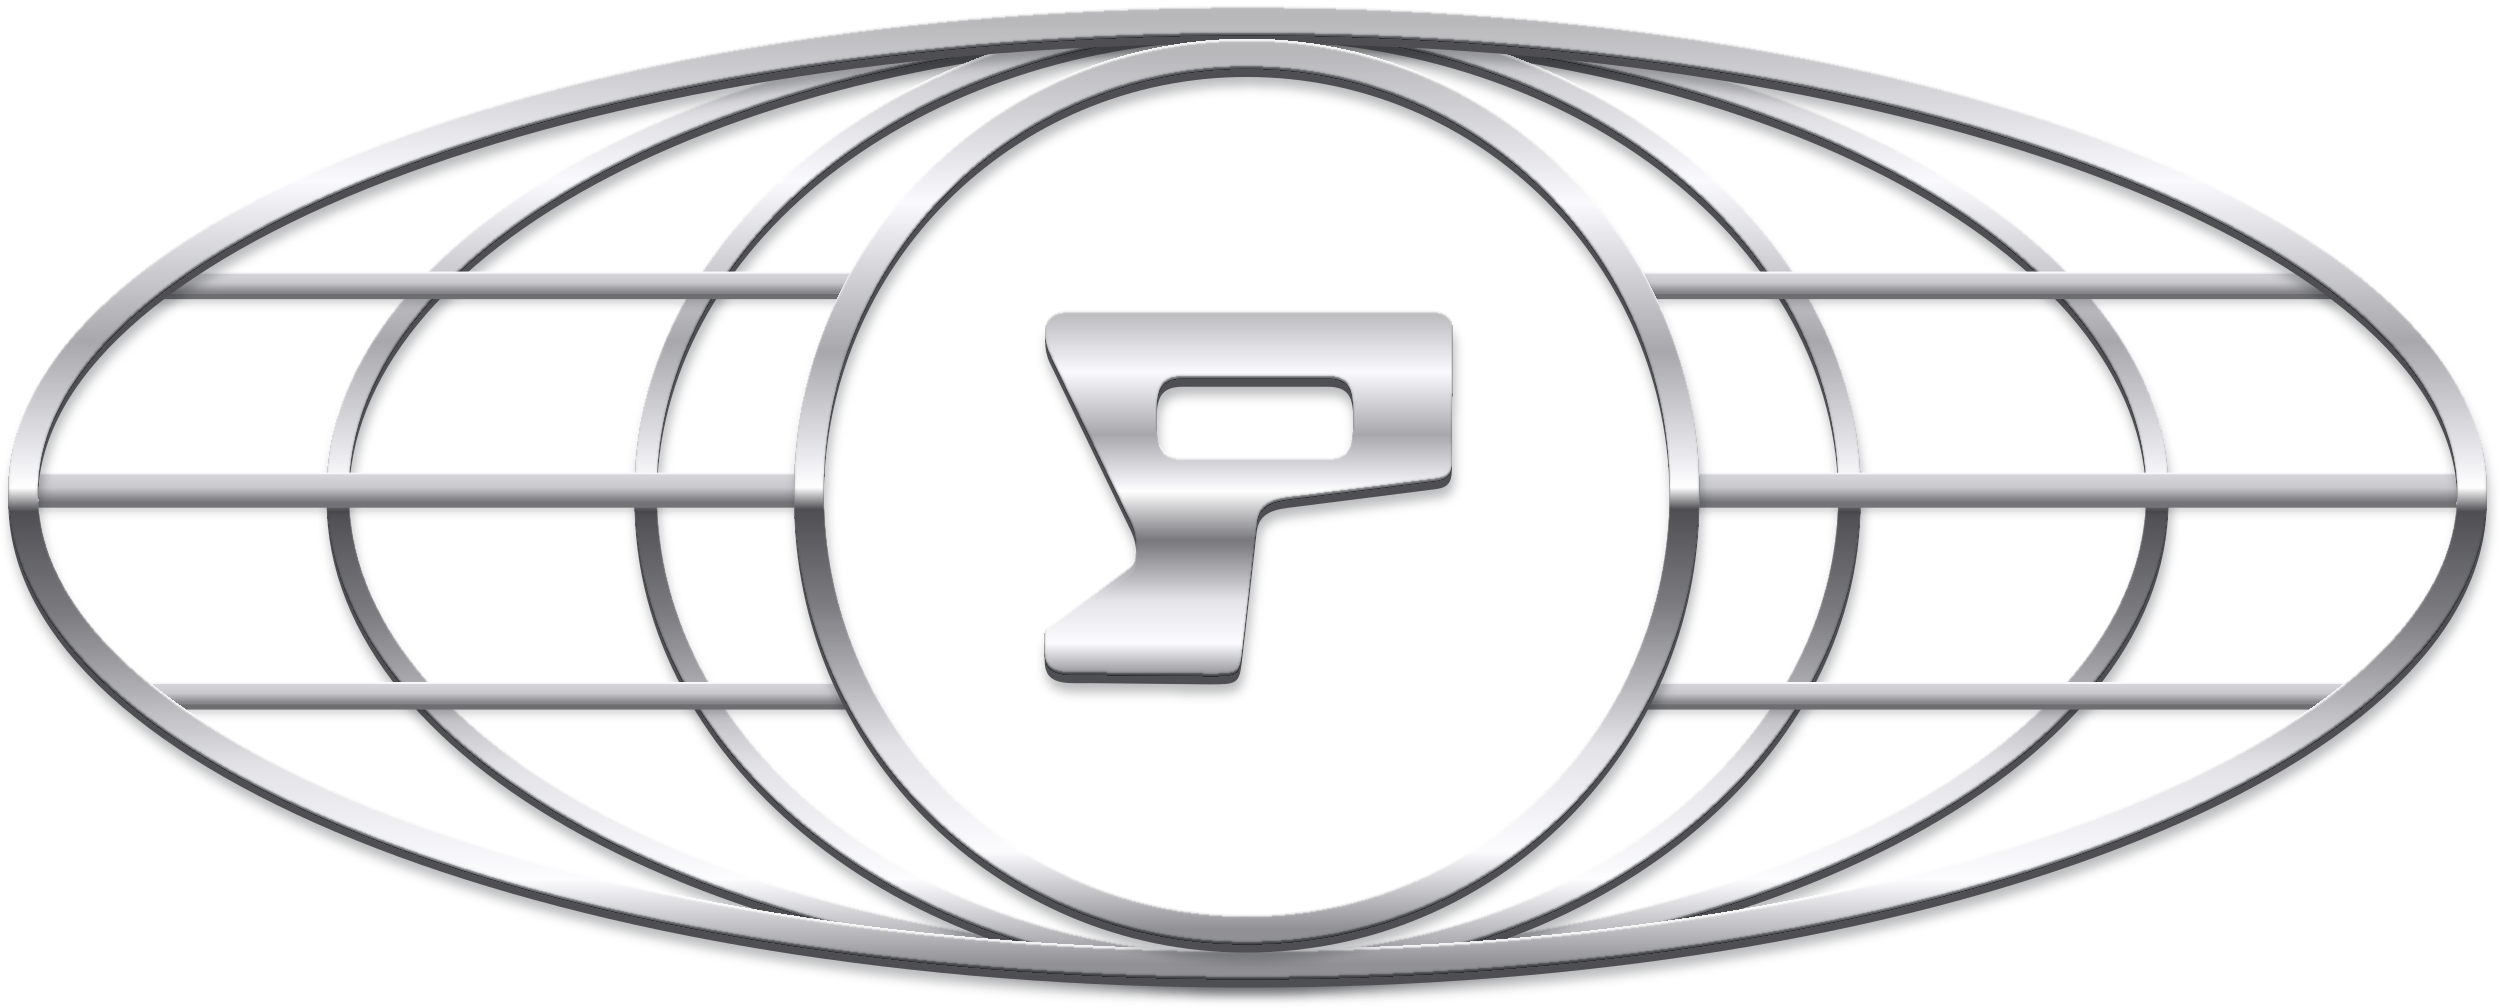
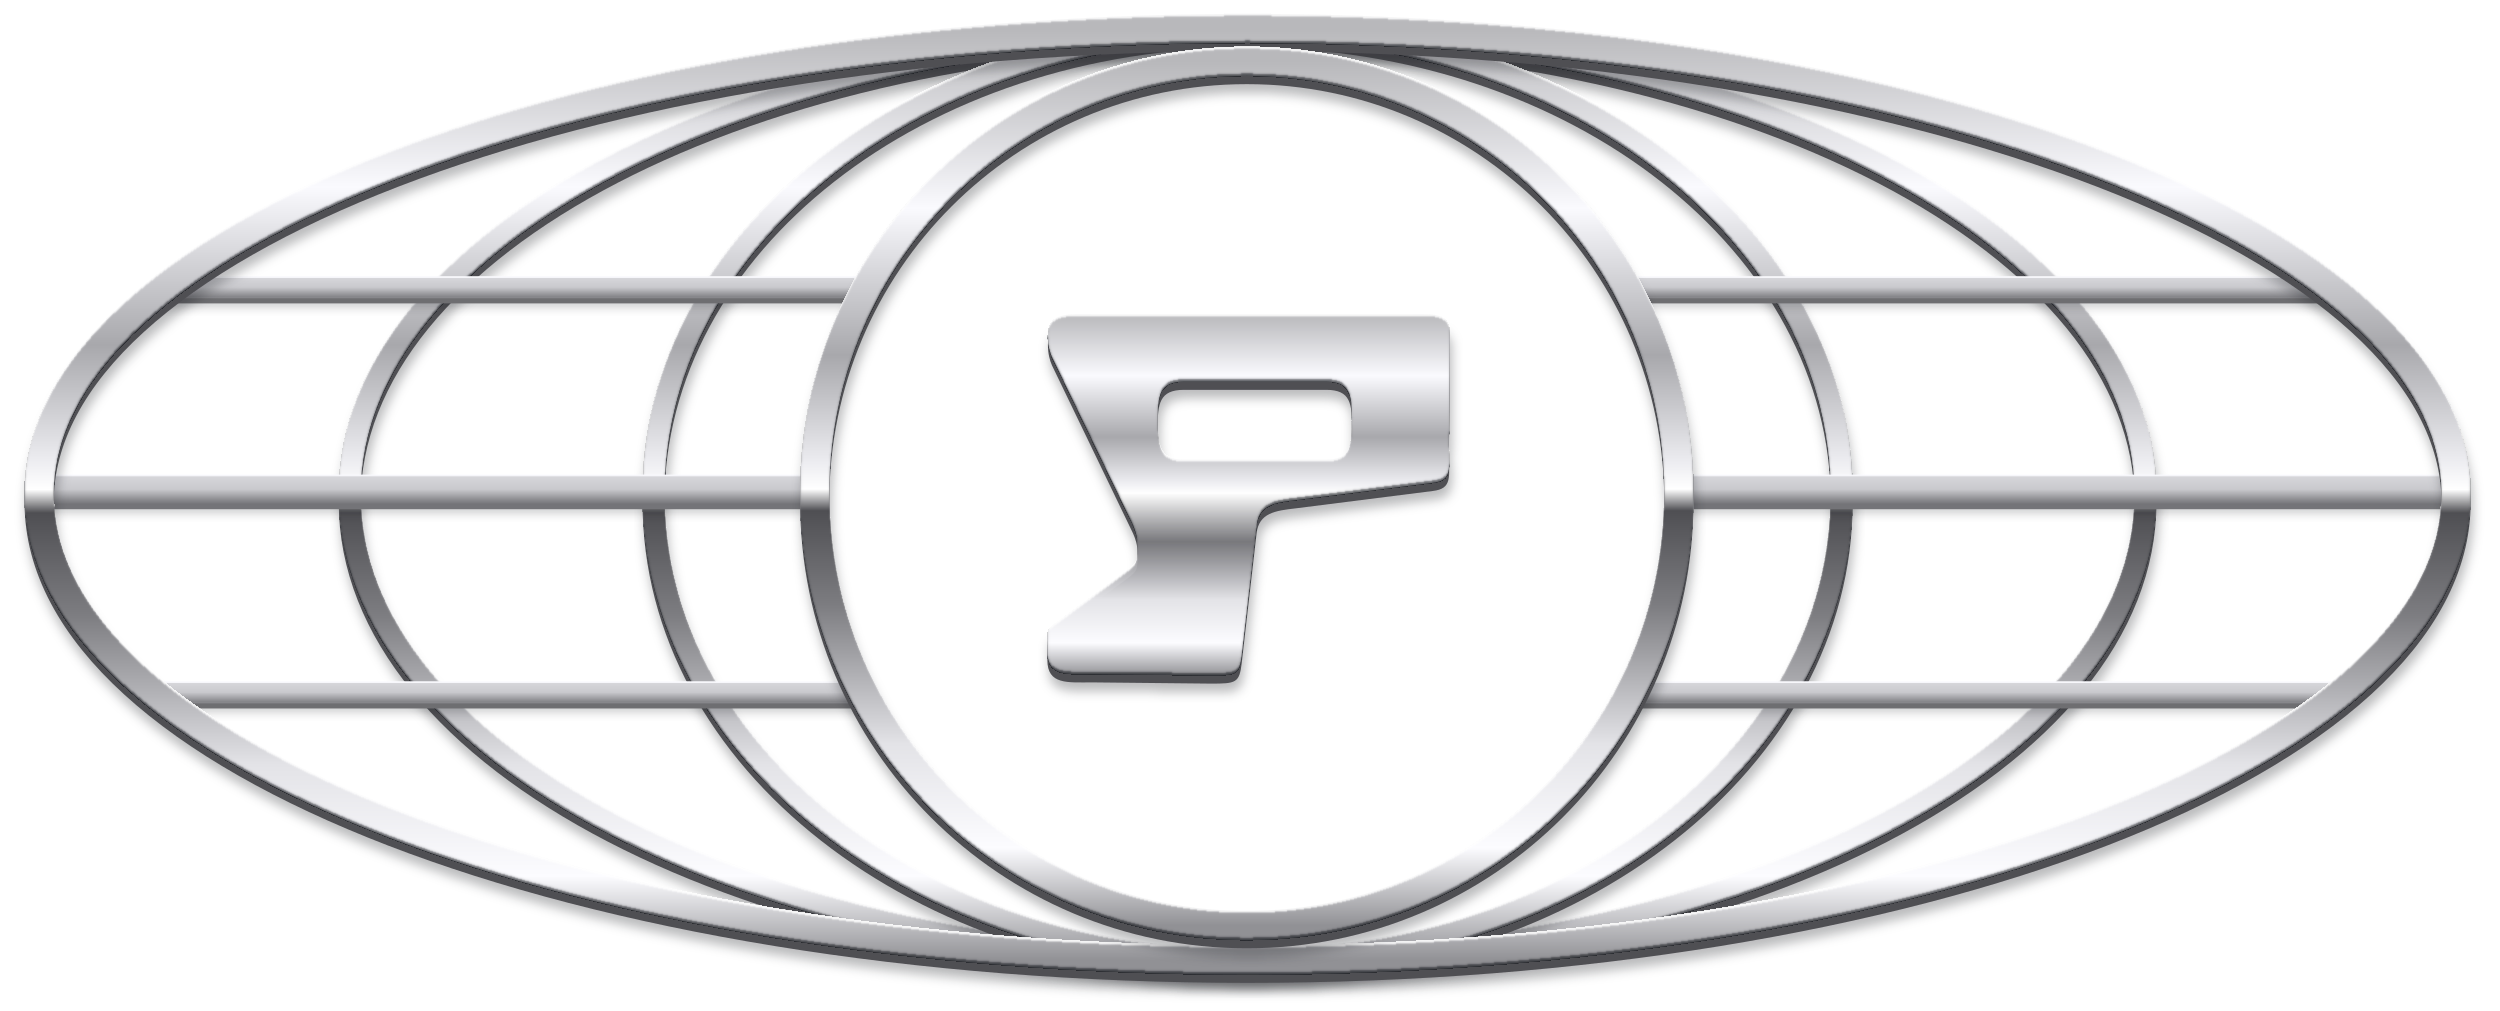
- <svg xmlns="http://www.w3.org/2000/svg" width="1206" height="486" viewBox="0 0 1206 486" fill="none">
+ <svg xmlns="http://www.w3.org/2000/svg" width="1222" height="494" viewBox="-8 -4 1222 494" fill="none">
  <g filter="url(#filter0_d_92_225)">
    <ellipse cx="601.828" cy="241.6" rx="438.9" ry="227.7" stroke="#4F4F53" stroke-width="10.692" />
  </g>
  <g filter="url(#filter1_ii_92_225)">
    <ellipse cx="601.828" cy="237.6" rx="438.9" ry="227.7" stroke="url(#paint0_linear_92_225)" stroke-width="10.692" />
  </g>
  <g filter="url(#filter2_d_92_225)">
    <ellipse cx="601.828" cy="241.6" rx="290.4" ry="227.7" stroke="#4F4F53" stroke-width="10.692" />
  </g>
  <g filter="url(#filter3_ii_92_225)">
    <ellipse cx="601.828" cy="237.6" rx="290.4" ry="227.7" stroke="url(#paint1_linear_92_225)" stroke-width="10.692" />
  </g>
  <g filter="url(#filter4_d_92_225)">
    <rect x="11.228" y="230.5" width="379" height="14.4" fill="#747478" />
  </g>
  <rect x="11.228" y="228" width="379" height="14.4" fill="url(#paint2_linear_92_225)" />
  <g filter="url(#filter5_d_92_225)">
    <rect width="379" height="14.4" transform="matrix(-1 0 0 1 1192.23 230.5)" fill="#747478" />
  </g>
  <path d="M1192.23 228H813.228V242.4H1192.23V228Z" fill="url(#paint3_linear_92_225)" />
  <g filter="url(#filter6_d_92_225)">
    <path d="M70.228 133.5H414.228V144.3H70.228V133.5Z" fill="#6E6E71" />
  </g>
  <path d="M70.228 131H414.228V141.8H70.228V131Z" fill="url(#paint4_linear_92_225)" />
  <g filter="url(#filter7_d_92_225)">
    <path d="M790.228 133.5H1136.23V144.3H790.228V133.5Z" fill="#6E6E71" />
  </g>
  <path d="M790.228 131H1136.23V141.8H790.228V131Z" fill="url(#paint5_linear_92_225)" />
  <g filter="url(#filter8_d_92_225)">
    <path d="M70.228 331.5H414.228V342.3H70.228V331.5Z" fill="#6E6E71" />
  </g>
  <path d="M70.228 329H414.228V339.8H70.228V329Z" fill="url(#paint6_linear_92_225)" />
  <g filter="url(#filter9_d_92_225)">
    <path d="M790.228 331.5H1138.23V342.3H790.228V331.5Z" fill="#6E6E71" />
  </g>
  <path d="M790.228 329H1138.23V339.8H790.228V329Z" fill="url(#paint7_linear_92_225)" />
  <g filter="url(#filter10_d_92_225)">
    <ellipse cx="601.828" cy="241.6" rx="590.7" ry="227.7" stroke="#4F4F53" stroke-width="14.256" />
  </g>
  <g filter="url(#filter11_ii_92_225)">
    <ellipse cx="601.828" cy="237.6" rx="590.7" ry="227.7" stroke="url(#paint8_linear_92_225)" stroke-width="14.256" />
  </g>
  <g filter="url(#filter12_d_92_225)">
    <circle cx="601.428" cy="241.2" r="211.2" stroke="#4F4F53" stroke-width="14.256" />
  </g>
  <g filter="url(#filter13_ii_92_225)">
    <circle cx="601.428" cy="237.2" r="211.2" stroke="url(#paint9_linear_92_225)" stroke-width="14.256" />
  </g>
  <g filter="url(#filter14_d_92_225)">
    <path d="M526.009 329.551C513.851 329.551 503.954 330.81 503.954 318.644C503.954 310.439 502.593 307.77 508.813 304.092L542.728 279.038C548.064 275.038 548.064 274.764 548.064 266.559C548.064 262.315 546.933 259.202 545.802 256.656L506.216 174.603C505.085 172.057 504.228 168.781 504.228 164.537C504.228 152.371 513.851 153.638 526.009 153.638H681.699C693.857 153.638 700.754 152.534 700.754 164.7L700.228 217.038C700.228 229.204 702.125 234.879 692.228 236.01L625.258 244.489C615.361 245.621 607.359 246.753 606.228 256.656L598.961 320.034C597.83 329.937 596.064 330.151 583.906 330.151L526.009 329.551ZM640.228 224.693C652.387 224.693 652.857 217.79 652.857 205.623C652.857 193.457 652.387 186.554 640.228 186.554H570.728C558.569 186.554 557.851 193.457 557.851 205.623C557.851 217.79 558.569 224.693 570.728 224.693H640.228Z" fill="#4F4F53" />
  </g>
  <g filter="url(#filter15_ii_92_225)">
    <path d="M526.009 325.551C513.851 325.551 503.954 326.81 503.954 314.644C503.954 306.439 502.593 303.77 508.813 300.092L542.728 275.038C548.064 271.038 548.064 270.764 548.064 262.559C548.064 258.315 546.933 255.202 545.802 252.656L506.216 170.603C505.085 168.057 504.228 164.781 504.228 160.537C504.228 148.371 513.851 149.638 526.009 149.638H681.699C693.857 149.638 700.754 148.534 700.754 160.7L700.228 213.038C700.228 225.204 702.125 230.879 692.228 232.01L625.258 240.489C615.361 241.621 607.359 242.753 606.228 252.656L598.961 316.034C597.83 325.937 596.064 326.151 583.906 326.151L526.009 325.551ZM640.228 220.693C652.387 220.693 652.857 213.79 652.857 201.623C652.857 189.457 652.387 182.554 640.228 182.554H570.728C558.569 182.554 557.851 189.457 557.851 201.623C557.851 213.79 558.569 220.693 570.728 220.693H640.228Z" fill="url(#paint10_linear_92_225)" />
  </g>
  <defs>
    <filter id="filter0_d_92_225" x="153.582" y="7.554" width="898.492" height="476.092" filterUnits="userSpaceOnUse" color-interpolation-filters="sRGB">
      <feFlood flood-opacity="0" result="BackgroundImageFix" />
      <feColorMatrix in="SourceAlpha" type="matrix" values="0 0 0 0 0 0 0 0 0 0 0 0 0 0 0 0 0 0 127 0" result="hardAlpha" />
      <feOffset dx="1" dy="4" />
      <feGaussianBlur stdDeviation="2.5" />
      <feColorMatrix type="matrix" values="0 0 0 0 0.04 0 0 0 0 0.05 0 0 0 0 0.07 0 0 0 0.28 0" />
      <feBlend mode="normal" in2="BackgroundImageFix" result="effect1_dropShadow_92_225" />
      <feBlend mode="normal" in="SourceGraphic" in2="effect1_dropShadow_92_225" result="shape" />
    </filter>
    <filter id="filter1_ii_92_225" x="157.582" y="3.154" width="888.492" height="468.592" filterUnits="userSpaceOnUse" color-interpolation-filters="sRGB">
      <feFlood flood-opacity="0" result="BackgroundImageFix" />
      <feBlend mode="normal" in="SourceGraphic" in2="BackgroundImageFix" result="shape" />
      <feColorMatrix in="SourceAlpha" type="matrix" values="0 0 0 0 0 0 0 0 0 0 0 0 0 0 0 0 0 0 127 0" result="hardAlpha" />
      <feOffset dy="1.2" />
      <feGaussianBlur stdDeviation="0.55" />
      <feComposite in2="hardAlpha" operator="arithmetic" k2="-1" k3="1" />
      <feColorMatrix type="matrix" values="0 0 0 0 1 0 0 0 0 1 0 0 0 0 1 0 0 0 0.9 0" />
      <feBlend mode="normal" in2="shape" result="effect1_innerShadow_92_225" />
      <feColorMatrix in="SourceAlpha" type="matrix" values="0 0 0 0 0 0 0 0 0 0 0 0 0 0 0 0 0 0 127 0" result="hardAlpha" />
      <feOffset dy="-1.4" />
      <feGaussianBlur stdDeviation="0.7" />
      <feComposite in2="hardAlpha" operator="arithmetic" k2="-1" k3="1" />
      <feColorMatrix type="matrix" values="0 0 0 0 0.07 0 0 0 0 0.08 0 0 0 0 0.1 0 0 0 0.65 0" />
      <feBlend mode="normal" in2="effect1_innerShadow_92_225" result="effect2_innerShadow_92_225" />
    </filter>
    <filter id="filter2_d_92_225" x="302.082" y="7.554" width="601.492" height="476.092" filterUnits="userSpaceOnUse" color-interpolation-filters="sRGB">
      <feFlood flood-opacity="0" result="BackgroundImageFix" />
      <feColorMatrix in="SourceAlpha" type="matrix" values="0 0 0 0 0 0 0 0 0 0 0 0 0 0 0 0 0 0 127 0" result="hardAlpha" />
      <feOffset dx="1" dy="4" />
      <feGaussianBlur stdDeviation="2.5" />
      <feColorMatrix type="matrix" values="0 0 0 0 0.04 0 0 0 0 0.05 0 0 0 0 0.07 0 0 0 0.28 0" />
      <feBlend mode="normal" in2="BackgroundImageFix" result="effect1_dropShadow_92_225" />
      <feBlend mode="normal" in="SourceGraphic" in2="effect1_dropShadow_92_225" result="shape" />
    </filter>
    <filter id="filter3_ii_92_225" x="306.082" y="3.154" width="591.492" height="468.592" filterUnits="userSpaceOnUse" color-interpolation-filters="sRGB">
      <feFlood flood-opacity="0" result="BackgroundImageFix" />
      <feBlend mode="normal" in="SourceGraphic" in2="BackgroundImageFix" result="shape" />
      <feColorMatrix in="SourceAlpha" type="matrix" values="0 0 0 0 0 0 0 0 0 0 0 0 0 0 0 0 0 0 127 0" result="hardAlpha" />
      <feOffset dy="1.2" />
      <feGaussianBlur stdDeviation="0.55" />
      <feComposite in2="hardAlpha" operator="arithmetic" k2="-1" k3="1" />
      <feColorMatrix type="matrix" values="0 0 0 0 1 0 0 0 0 1 0 0 0 0 1 0 0 0 0.9 0" />
      <feBlend mode="normal" in2="shape" result="effect1_innerShadow_92_225" />
      <feColorMatrix in="SourceAlpha" type="matrix" values="0 0 0 0 0 0 0 0 0 0 0 0 0 0 0 0 0 0 127 0" result="hardAlpha" />
      <feOffset dy="-1.4" />
      <feGaussianBlur stdDeviation="0.7" />
      <feComposite in2="hardAlpha" operator="arithmetic" k2="-1" k3="1" />
      <feColorMatrix type="matrix" values="0 0 0 0 0.07 0 0 0 0 0.08 0 0 0 0 0.1 0 0 0 0.65 0" />
      <feBlend mode="normal" in2="effect1_innerShadow_92_225" result="effect2_innerShadow_92_225" />
    </filter>
    <filter id="filter4_d_92_225" x="7.228" y="228.5" width="387" height="22.4" filterUnits="userSpaceOnUse" color-interpolation-filters="sRGB">
      <feFlood flood-opacity="0" result="BackgroundImageFix" />
      <feColorMatrix in="SourceAlpha" type="matrix" values="0 0 0 0 0 0 0 0 0 0 0 0 0 0 0 0 0 0 127 0" result="hardAlpha" />
      <feOffset dy="2" />
      <feGaussianBlur stdDeviation="2" />
      <feColorMatrix type="matrix" values="0 0 0 0 0.04 0 0 0 0 0.05 0 0 0 0 0.07 0 0 0 0.18 0" />
      <feBlend mode="normal" in2="BackgroundImageFix" result="effect1_dropShadow_92_225" />
      <feBlend mode="normal" in="SourceGraphic" in2="effect1_dropShadow_92_225" result="shape" />
    </filter>
    <filter id="filter5_d_92_225" x="809.228" y="228.5" width="387" height="22.4" filterUnits="userSpaceOnUse" color-interpolation-filters="sRGB">
      <feFlood flood-opacity="0" result="BackgroundImageFix" />
      <feColorMatrix in="SourceAlpha" type="matrix" values="0 0 0 0 0 0 0 0 0 0 0 0 0 0 0 0 0 0 127 0" result="hardAlpha" />
      <feOffset dy="2" />
      <feGaussianBlur stdDeviation="2" />
      <feColorMatrix type="matrix" values="0 0 0 0 0.04 0 0 0 0 0.05 0 0 0 0 0.07 0 0 0 0.18 0" />
      <feBlend mode="normal" in2="BackgroundImageFix" result="effect1_dropShadow_92_225" />
      <feBlend mode="normal" in="SourceGraphic" in2="effect1_dropShadow_92_225" result="shape" />
    </filter>
    <filter id="filter6_d_92_225" x="66.228" y="131.5" width="352" height="18.8" filterUnits="userSpaceOnUse" color-interpolation-filters="sRGB">
      <feFlood flood-opacity="0" result="BackgroundImageFix" />
      <feColorMatrix in="SourceAlpha" type="matrix" values="0 0 0 0 0 0 0 0 0 0 0 0 0 0 0 0 0 0 127 0" result="hardAlpha" />
      <feOffset dy="2" />
      <feGaussianBlur stdDeviation="2" />
      <feColorMatrix type="matrix" values="0 0 0 0 0.04 0 0 0 0 0.05 0 0 0 0 0.07 0 0 0 0.18 0" />
      <feBlend mode="normal" in2="BackgroundImageFix" result="effect1_dropShadow_92_225" />
      <feBlend mode="normal" in="SourceGraphic" in2="effect1_dropShadow_92_225" result="shape" />
    </filter>
    <filter id="filter7_d_92_225" x="786.228" y="131.5" width="354" height="18.8" filterUnits="userSpaceOnUse" color-interpolation-filters="sRGB">
      <feFlood flood-opacity="0" result="BackgroundImageFix" />
      <feColorMatrix in="SourceAlpha" type="matrix" values="0 0 0 0 0 0 0 0 0 0 0 0 0 0 0 0 0 0 127 0" result="hardAlpha" />
      <feOffset dy="2" />
      <feGaussianBlur stdDeviation="2" />
      <feColorMatrix type="matrix" values="0 0 0 0 0.04 0 0 0 0 0.05 0 0 0 0 0.07 0 0 0 0.18 0" />
      <feBlend mode="normal" in2="BackgroundImageFix" result="effect1_dropShadow_92_225" />
      <feBlend mode="normal" in="SourceGraphic" in2="effect1_dropShadow_92_225" result="shape" />
    </filter>
    <filter id="filter8_d_92_225" x="66.228" y="329.5" width="352" height="18.8" filterUnits="userSpaceOnUse" color-interpolation-filters="sRGB">
      <feFlood flood-opacity="0" result="BackgroundImageFix" />
      <feColorMatrix in="SourceAlpha" type="matrix" values="0 0 0 0 0 0 0 0 0 0 0 0 0 0 0 0 0 0 127 0" result="hardAlpha" />
      <feOffset dy="2" />
      <feGaussianBlur stdDeviation="2" />
      <feColorMatrix type="matrix" values="0 0 0 0 0.04 0 0 0 0 0.05 0 0 0 0 0.07 0 0 0 0.18 0" />
      <feBlend mode="normal" in2="BackgroundImageFix" result="effect1_dropShadow_92_225" />
      <feBlend mode="normal" in="SourceGraphic" in2="effect1_dropShadow_92_225" result="shape" />
    </filter>
    <filter id="filter9_d_92_225" x="786.228" y="329.5" width="356" height="18.8" filterUnits="userSpaceOnUse" color-interpolation-filters="sRGB">
      <feFlood flood-opacity="0" result="BackgroundImageFix" />
      <feColorMatrix in="SourceAlpha" type="matrix" values="0 0 0 0 0 0 0 0 0 0 0 0 0 0 0 0 0 0 127 0" result="hardAlpha" />
      <feOffset dy="2" />
      <feGaussianBlur stdDeviation="2" />
      <feColorMatrix type="matrix" values="0 0 0 0 0.04 0 0 0 0 0.05 0 0 0 0 0.07 0 0 0 0.18 0" />
      <feBlend mode="normal" in2="BackgroundImageFix" result="effect1_dropShadow_92_225" />
      <feBlend mode="normal" in="SourceGraphic" in2="effect1_dropShadow_92_225" result="shape" />
    </filter>
-     <filter id="filter10_d_92_225" x="0" y="5.772" width="1205.66" height="479.656" filterUnits="userSpaceOnUse" color-interpolation-filters="sRGB">
+     <filter id="filter10_d_92_225" x="-8" y="1.772" width="1221.66" height="487.656" filterUnits="userSpaceOnUse" color-interpolation-filters="sRGB">
      <feFlood flood-opacity="0" result="BackgroundImageFix" />
      <feColorMatrix in="SourceAlpha" type="matrix" values="0 0 0 0 0 0 0 0 0 0 0 0 0 0 0 0 0 0 127 0" result="hardAlpha" />
      <feOffset dx="1" dy="4" />
      <feGaussianBlur stdDeviation="2.5" />
      <feColorMatrix type="matrix" values="0 0 0 0 0.04 0 0 0 0 0.05 0 0 0 0 0.07 0 0 0 0.28 0" />
      <feBlend mode="normal" in2="BackgroundImageFix" result="effect1_dropShadow_92_225" />
      <feBlend mode="normal" in="SourceGraphic" in2="effect1_dropShadow_92_225" result="shape" />
    </filter>
    <filter id="filter11_ii_92_225" x="4" y="1.372" width="1195.66" height="472.156" filterUnits="userSpaceOnUse" color-interpolation-filters="sRGB">
      <feFlood flood-opacity="0" result="BackgroundImageFix" />
      <feBlend mode="normal" in="SourceGraphic" in2="BackgroundImageFix" result="shape" />
      <feColorMatrix in="SourceAlpha" type="matrix" values="0 0 0 0 0 0 0 0 0 0 0 0 0 0 0 0 0 0 127 0" result="hardAlpha" />
      <feOffset dy="1.2" />
      <feGaussianBlur stdDeviation="0.55" />
      <feComposite in2="hardAlpha" operator="arithmetic" k2="-1" k3="1" />
      <feColorMatrix type="matrix" values="0 0 0 0 1 0 0 0 0 1 0 0 0 0 1 0 0 0 0.9 0" />
      <feBlend mode="normal" in2="shape" result="effect1_innerShadow_92_225" />
      <feColorMatrix in="SourceAlpha" type="matrix" values="0 0 0 0 0 0 0 0 0 0 0 0 0 0 0 0 0 0 127 0" result="hardAlpha" />
      <feOffset dy="-1.4" />
      <feGaussianBlur stdDeviation="0.7" />
      <feComposite in2="hardAlpha" operator="arithmetic" k2="-1" k3="1" />
      <feColorMatrix type="matrix" values="0 0 0 0 0.07 0 0 0 0 0.08 0 0 0 0 0.1 0 0 0 0.65 0" />
      <feBlend mode="normal" in2="effect1_innerShadow_92_225" result="effect2_innerShadow_92_225" />
    </filter>
    <filter id="filter12_d_92_225" x="379.1" y="21.872" width="446.656" height="446.656" filterUnits="userSpaceOnUse" color-interpolation-filters="sRGB">
      <feFlood flood-opacity="0" result="BackgroundImageFix" />
      <feColorMatrix in="SourceAlpha" type="matrix" values="0 0 0 0 0 0 0 0 0 0 0 0 0 0 0 0 0 0 127 0" result="hardAlpha" />
      <feOffset dx="1" dy="4" />
      <feGaussianBlur stdDeviation="2.5" />
      <feColorMatrix type="matrix" values="0 0 0 0 0.04 0 0 0 0 0.05 0 0 0 0 0.07 0 0 0 0.28 0" />
      <feBlend mode="normal" in2="BackgroundImageFix" result="effect1_dropShadow_92_225" />
      <feBlend mode="normal" in="SourceGraphic" in2="effect1_dropShadow_92_225" result="shape" />
    </filter>
    <filter id="filter13_ii_92_225" x="383.1" y="17.472" width="436.656" height="439.156" filterUnits="userSpaceOnUse" color-interpolation-filters="sRGB">
      <feFlood flood-opacity="0" result="BackgroundImageFix" />
      <feBlend mode="normal" in="SourceGraphic" in2="BackgroundImageFix" result="shape" />
      <feColorMatrix in="SourceAlpha" type="matrix" values="0 0 0 0 0 0 0 0 0 0 0 0 0 0 0 0 0 0 127 0" result="hardAlpha" />
      <feOffset dy="1.2" />
      <feGaussianBlur stdDeviation="0.55" />
      <feComposite in2="hardAlpha" operator="arithmetic" k2="-1" k3="1" />
      <feColorMatrix type="matrix" values="0 0 0 0 1 0 0 0 0 1 0 0 0 0 1 0 0 0 0.9 0" />
      <feBlend mode="normal" in2="shape" result="effect1_innerShadow_92_225" />
      <feColorMatrix in="SourceAlpha" type="matrix" values="0 0 0 0 0 0 0 0 0 0 0 0 0 0 0 0 0 0 127 0" result="hardAlpha" />
      <feOffset dy="-1.4" />
      <feGaussianBlur stdDeviation="0.7" />
      <feComposite in2="hardAlpha" operator="arithmetic" k2="-1" k3="1" />
      <feColorMatrix type="matrix" values="0 0 0 0 0.07 0 0 0 0 0.08 0 0 0 0 0.1 0 0 0 0.65 0" />
      <feBlend mode="normal" in2="effect1_innerShadow_92_225" result="effect2_innerShadow_92_225" />
    </filter>
    <filter id="filter14_d_92_225" x="499.828" y="152.6" width="206.926" height="186.551" filterUnits="userSpaceOnUse" color-interpolation-filters="sRGB">
      <feFlood flood-opacity="0" result="BackgroundImageFix" />
      <feColorMatrix in="SourceAlpha" type="matrix" values="0 0 0 0 0 0 0 0 0 0 0 0 0 0 0 0 0 0 127 0" result="hardAlpha" />
      <feOffset dx="1" dy="4" />
      <feGaussianBlur stdDeviation="2.5" />
      <feColorMatrix type="matrix" values="0 0 0 0 0.04 0 0 0 0 0.05 0 0 0 0 0.07 0 0 0 0.28 0" />
      <feBlend mode="normal" in2="BackgroundImageFix" result="effect1_dropShadow_92_225" />
      <feBlend mode="normal" in="SourceGraphic" in2="effect1_dropShadow_92_225" result="shape" />
    </filter>
    <filter id="filter15_ii_92_225" x="503.828" y="148.2" width="196.926" height="179.051" filterUnits="userSpaceOnUse" color-interpolation-filters="sRGB">
      <feFlood flood-opacity="0" result="BackgroundImageFix" />
      <feBlend mode="normal" in="SourceGraphic" in2="BackgroundImageFix" result="shape" />
      <feColorMatrix in="SourceAlpha" type="matrix" values="0 0 0 0 0 0 0 0 0 0 0 0 0 0 0 0 0 0 127 0" result="hardAlpha" />
      <feOffset dy="1.2" />
      <feGaussianBlur stdDeviation="0.55" />
      <feComposite in2="hardAlpha" operator="arithmetic" k2="-1" k3="1" />
      <feColorMatrix type="matrix" values="0 0 0 0 1 0 0 0 0 1 0 0 0 0 1 0 0 0 0.9 0" />
      <feBlend mode="normal" in2="shape" result="effect1_innerShadow_92_225" />
      <feColorMatrix in="SourceAlpha" type="matrix" values="0 0 0 0 0 0 0 0 0 0 0 0 0 0 0 0 0 0 127 0" result="hardAlpha" />
      <feOffset dy="-1.4" />
      <feGaussianBlur stdDeviation="0.7" />
      <feComposite in2="hardAlpha" operator="arithmetic" k2="-1" k3="1" />
      <feColorMatrix type="matrix" values="0 0 0 0 0.07 0 0 0 0 0.08 0 0 0 0 0.1 0 0 0 0.65 0" />
      <feBlend mode="normal" in2="effect1_innerShadow_92_225" result="effect2_innerShadow_92_225" />
    </filter>
    <linearGradient id="paint0_linear_92_225" x1="601.828" y1="9.9" x2="601.828" y2="465.3" gradientUnits="userSpaceOnUse">
      <stop stop-color="#B8B8BB" />
      <stop offset="0.17" stop-color="#FAFAFE" />
      <stop offset="0.34" stop-color="#A8A8AC" />
      <stop offset="0.465" stop-color="#EDEDF1" />
      <stop offset="0.495" stop-color="white" />
      <stop offset="0.52" stop-color="#4F4F53" />
      <stop offset="0.63" stop-color="#7D7D81" />
      <stop offset="0.79" stop-color="#E3E3E7" />
      <stop offset="0.91" stop-color="#FCFCFF" />
      <stop offset="1" stop-color="#919195" />
    </linearGradient>
    <linearGradient id="paint1_linear_92_225" x1="601.828" y1="9.9" x2="601.828" y2="465.3" gradientUnits="userSpaceOnUse">
      <stop stop-color="#B8B8BB" />
      <stop offset="0.17" stop-color="#FAFAFE" />
      <stop offset="0.34" stop-color="#A8A8AC" />
      <stop offset="0.465" stop-color="#EDEDF1" />
      <stop offset="0.495" stop-color="white" />
      <stop offset="0.52" stop-color="#4F4F53" />
      <stop offset="0.63" stop-color="#7D7D81" />
      <stop offset="0.79" stop-color="#E3E3E7" />
      <stop offset="0.91" stop-color="#FCFCFF" />
      <stop offset="1" stop-color="#919195" />
    </linearGradient>
    <linearGradient id="paint2_linear_92_225" x1="200.728" y1="228" x2="200.728" y2="242.4" gradientUnits="userSpaceOnUse">
      <stop stop-color="#FAFAFE" />
      <stop offset="0.04" stop-color="#F5F5F9" />
      <stop offset="0.074" stop-color="#D6D6DA" />
      <stop offset="0.5" stop-color="#C9C9CD" />
      <stop offset="0.88" stop-color="#87878B" />
      <stop offset="1" stop-color="#747478" />
    </linearGradient>
    <linearGradient id="paint3_linear_92_225" x1="1002.73" y1="228" x2="1002.73" y2="242.4" gradientUnits="userSpaceOnUse">
      <stop stop-color="#FAFAFE" />
      <stop offset="0.04" stop-color="#F5F5F9" />
      <stop offset="0.074" stop-color="#D6D6DA" />
      <stop offset="0.5" stop-color="#C9C9CD" />
      <stop offset="0.88" stop-color="#87878B" />
      <stop offset="1" stop-color="#747478" />
    </linearGradient>
    <linearGradient id="paint4_linear_92_225" x1="242.228" y1="131" x2="242.228" y2="141.8" gradientUnits="userSpaceOnUse">
      <stop stop-color="#FAFAFE" />
      <stop offset="0.083" stop-color="#F5F5F9" />
      <stop offset="0.095" stop-color="#D6D6DA" />
      <stop offset="0.5" stop-color="#C9C9CD" />
      <stop offset="0.917" stop-color="#87878B" />
      <stop offset="1" stop-color="#87878B" />
    </linearGradient>
    <linearGradient id="paint5_linear_92_225" x1="963.228" y1="131" x2="963.228" y2="141.8" gradientUnits="userSpaceOnUse">
      <stop stop-color="#FAFAFE" />
      <stop offset="0.083" stop-color="#F5F5F9" />
      <stop offset="0.095" stop-color="#D6D6DA" />
      <stop offset="0.5" stop-color="#C9C9CD" />
      <stop offset="0.917" stop-color="#87878B" />
      <stop offset="1" stop-color="#87878B" />
    </linearGradient>
    <linearGradient id="paint6_linear_92_225" x1="242.228" y1="329" x2="242.228" y2="339.8" gradientUnits="userSpaceOnUse">
      <stop stop-color="#FAFAFE" />
      <stop offset="0.083" stop-color="#F5F5F9" />
      <stop offset="0.095" stop-color="#D6D6DA" />
      <stop offset="0.5" stop-color="#C9C9CD" />
      <stop offset="0.917" stop-color="#87878B" />
      <stop offset="1" stop-color="#87878B" />
    </linearGradient>
    <linearGradient id="paint7_linear_92_225" x1="964.228" y1="329" x2="964.228" y2="339.8" gradientUnits="userSpaceOnUse">
      <stop stop-color="#FAFAFE" />
      <stop offset="0.083" stop-color="#F5F5F9" />
      <stop offset="0.095" stop-color="#D6D6DA" />
      <stop offset="0.5" stop-color="#C9C9CD" />
      <stop offset="0.917" stop-color="#87878B" />
      <stop offset="1" stop-color="#87878B" />
    </linearGradient>
    <linearGradient id="paint8_linear_92_225" x1="601.828" y1="9.9" x2="601.828" y2="465.3" gradientUnits="userSpaceOnUse">
      <stop stop-color="#B8B8BB" />
      <stop offset="0.17" stop-color="#FAFAFE" />
      <stop offset="0.34" stop-color="#A8A8AC" />
      <stop offset="0.465" stop-color="#EDEDF1" />
      <stop offset="0.495" stop-color="white" />
      <stop offset="0.52" stop-color="#4F4F53" />
      <stop offset="0.63" stop-color="#7D7D81" />
      <stop offset="0.79" stop-color="#E3E3E7" />
      <stop offset="0.91" stop-color="#FCFCFF" />
      <stop offset="1" stop-color="#919195" />
    </linearGradient>
    <linearGradient id="paint9_linear_92_225" x1="601.428" y1="26" x2="601.428" y2="448.4" gradientUnits="userSpaceOnUse">
      <stop stop-color="#B8B8BB" />
      <stop offset="0.17" stop-color="#FAFAFE" />
      <stop offset="0.34" stop-color="#A8A8AC" />
      <stop offset="0.465" stop-color="#EDEDF1" />
      <stop offset="0.495" stop-color="white" />
      <stop offset="0.52" stop-color="#4F4F53" />
      <stop offset="0.63" stop-color="#7D7D81" />
      <stop offset="0.79" stop-color="#E3E3E7" />
      <stop offset="0.91" stop-color="#FCFCFF" />
      <stop offset="1" stop-color="#919195" />
    </linearGradient>
    <linearGradient id="paint10_linear_92_225" x1="602.291" y1="149.6" x2="602.291" y2="326.151" gradientUnits="userSpaceOnUse">
      <stop stop-color="#B8B8BB" />
      <stop offset="0.17" stop-color="#FAFAFE" />
      <stop offset="0.34" stop-color="#A8A8AC" />
      <stop offset="0.465" stop-color="#EDEDF1" />
      <stop offset="0.495" stop-color="white" />
      <stop offset="0.63" stop-color="#7D7D81" stop-opacity="0.9" />
      <stop offset="0.79" stop-color="#E3E3E7" />
      <stop offset="0.91" stop-color="#FCFCFF" />
      <stop offset="1" stop-color="#919195" />
    </linearGradient>
  </defs>
</svg>
